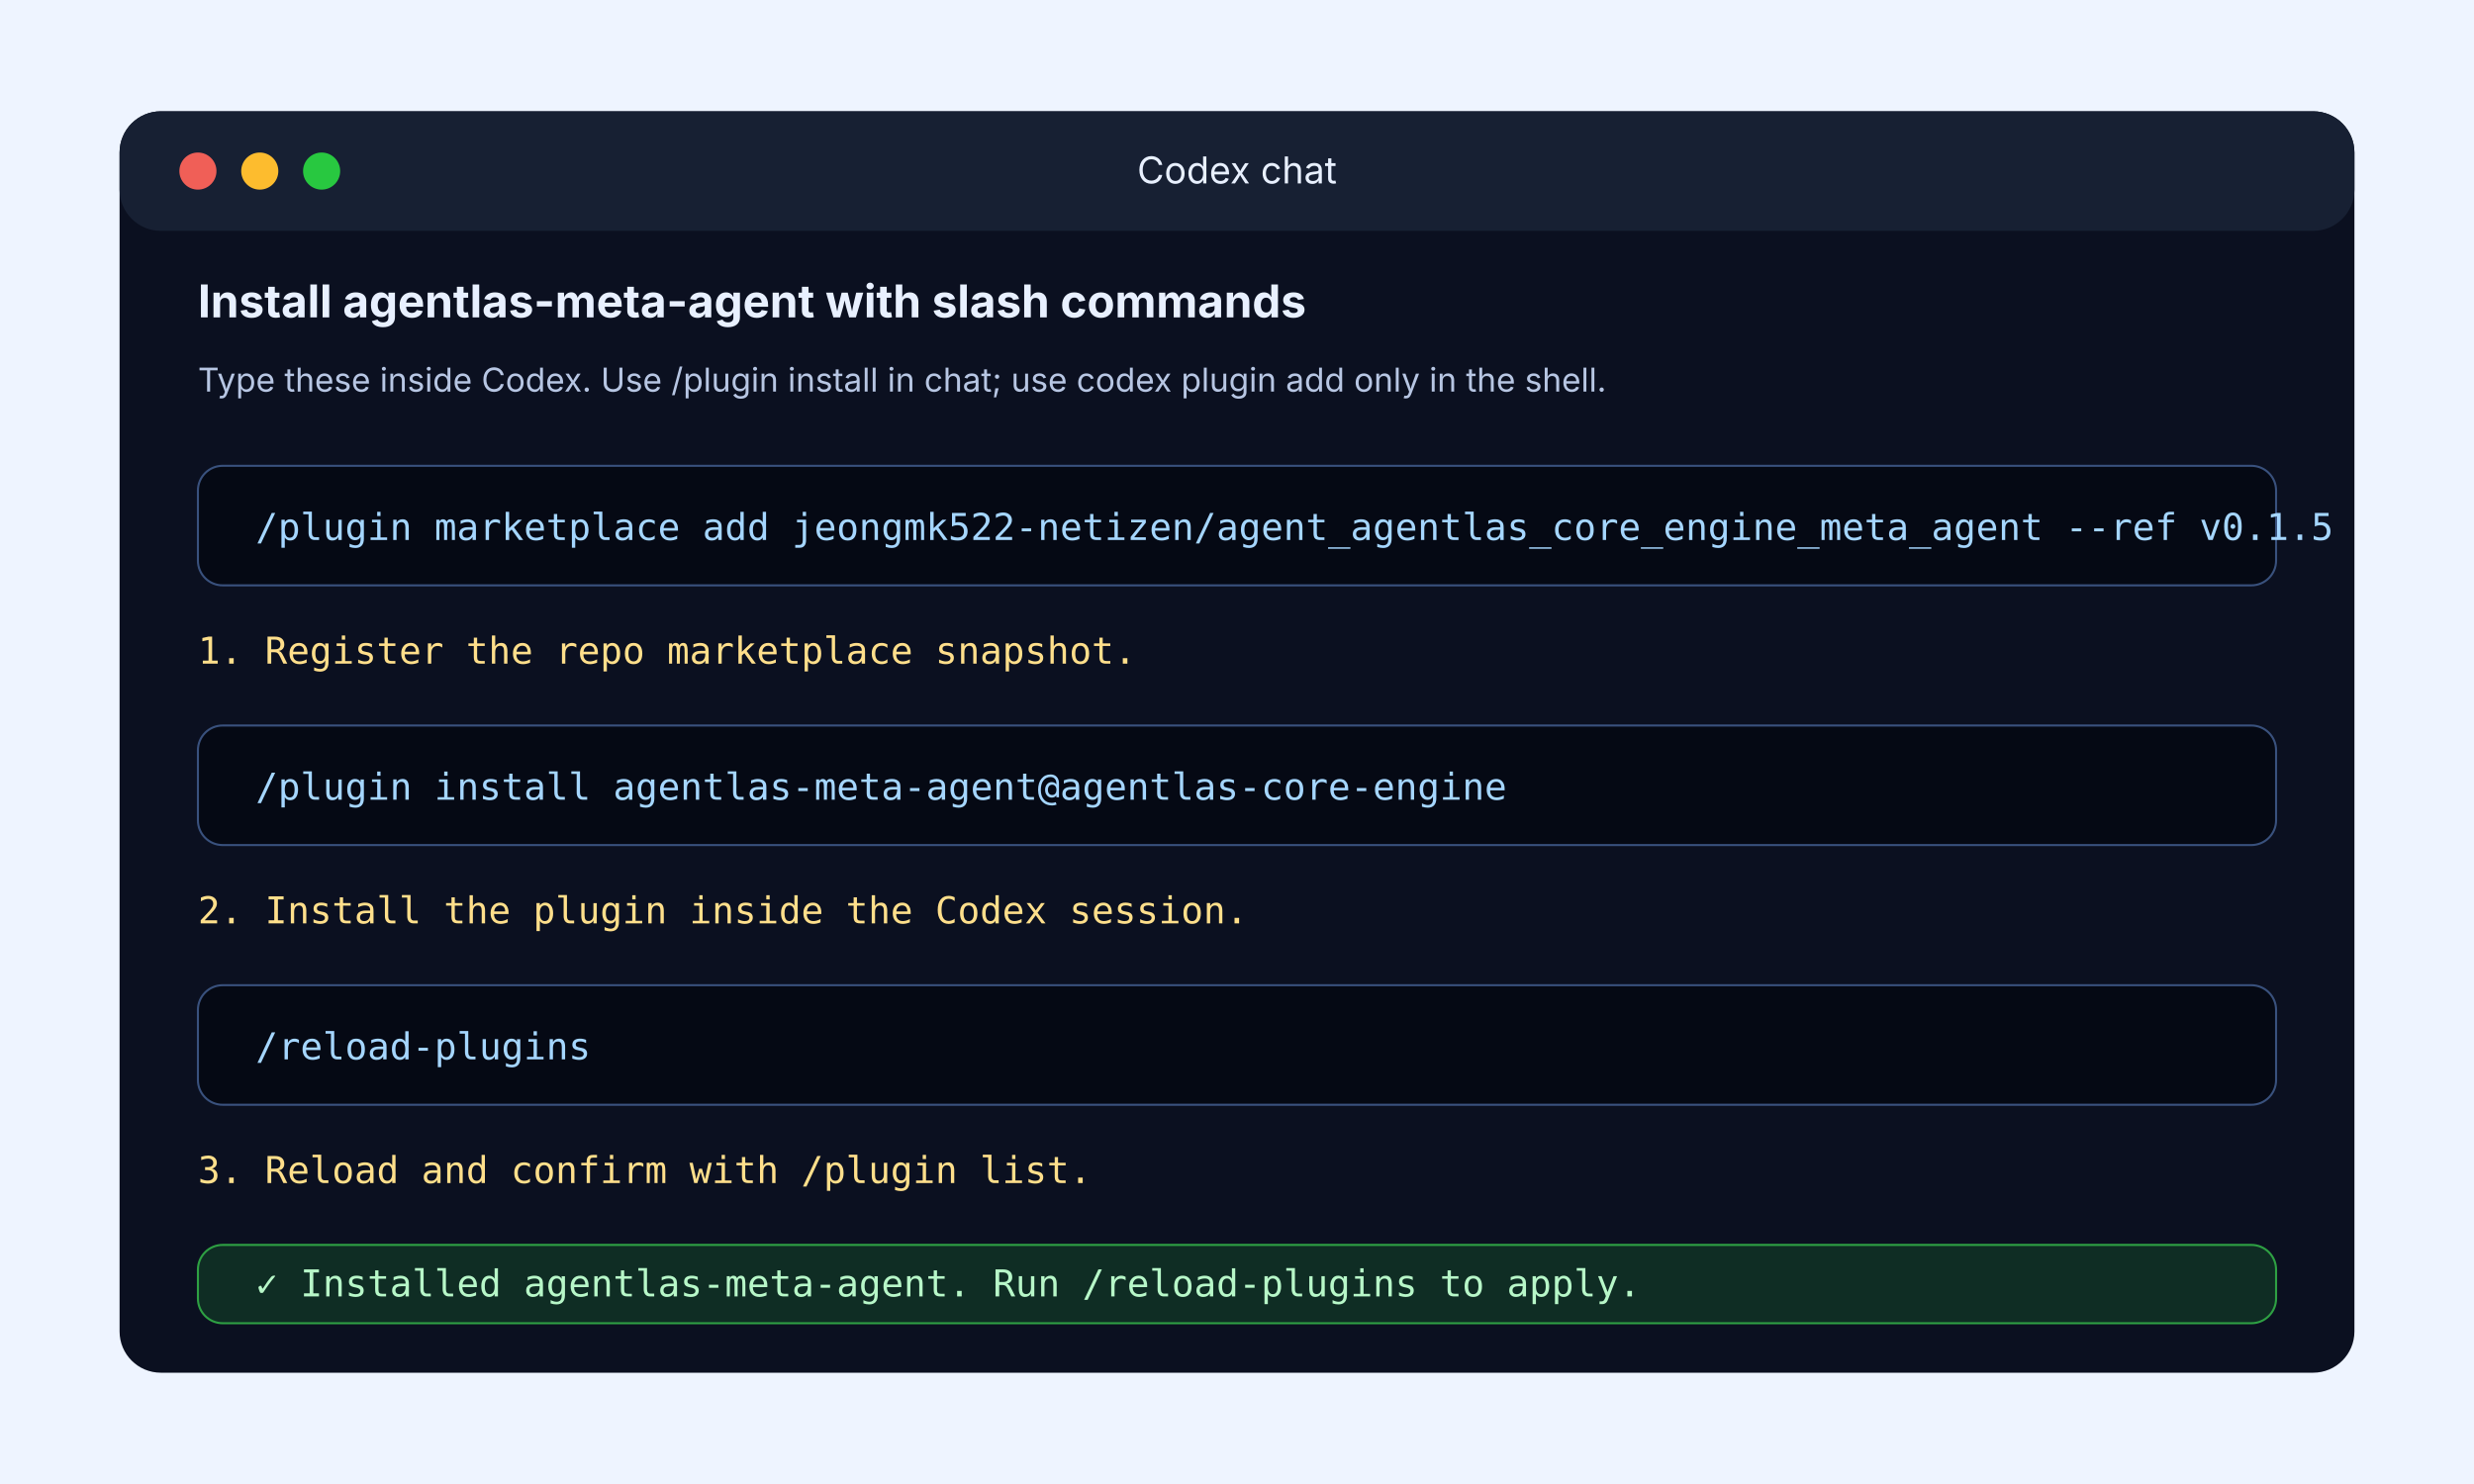
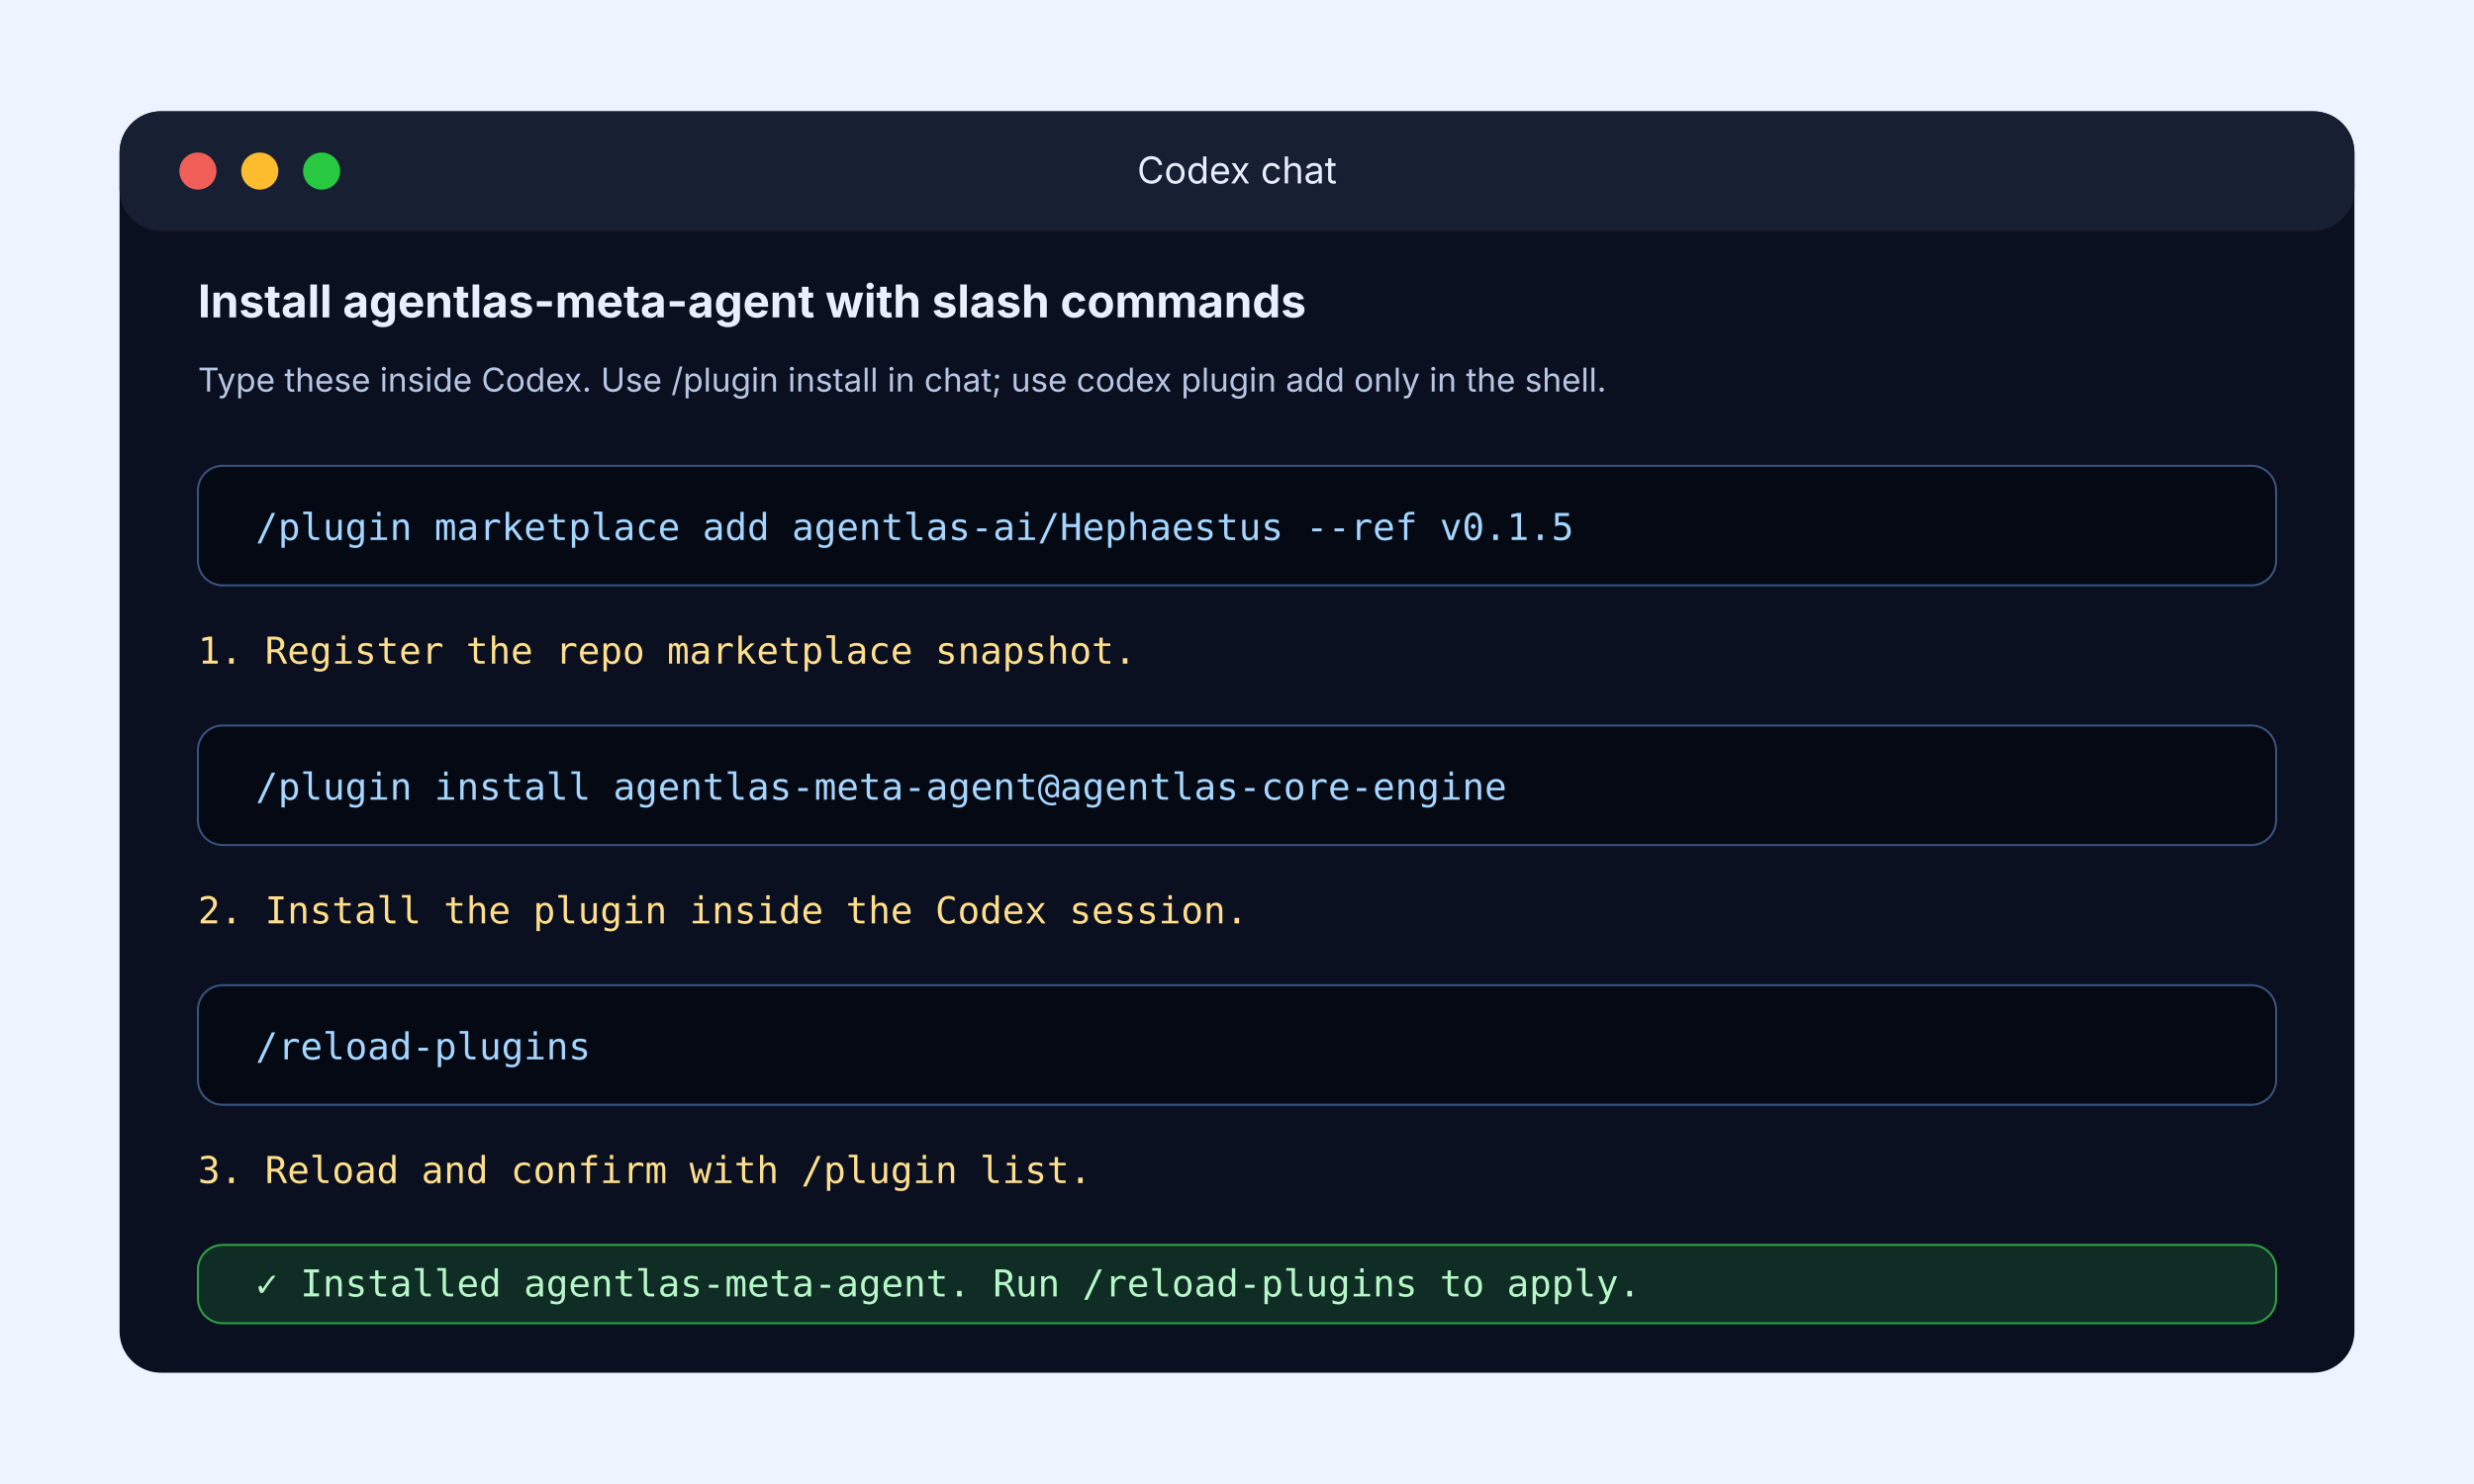
<svg xmlns="http://www.w3.org/2000/svg" width="1200" height="720" viewBox="0 0 1200 720" role="img" aria-labelledby="title desc">
  <rect width="1200" height="720" fill="#eef4ff" />
  <rect x="58" y="54" width="1084" height="612" rx="20" fill="#0b1020" />
  <rect x="58" y="54" width="1084" height="58" rx="20" fill="#172033" />
  <circle cx="96" cy="83" r="9" fill="#f05f57" />
  <circle cx="126" cy="83" r="9" fill="#fdbc2e" />
  <circle cx="156" cy="83" r="9" fill="#28c840" />
  <text x="600" y="89" text-anchor="middle" font-family="Inter, Arial, sans-serif" font-size="18" fill="#e8f0ff">Codex chat</text>
  <text x="96" y="154" font-family="Inter, Arial, sans-serif" font-size="22" font-weight="700" fill="#e8f0ff">Install agentlas-meta-agent with slash commands</text>
  <text x="96" y="190" font-family="Inter, Arial, sans-serif" font-size="16" fill="#b7c6e3">Type these inside Codex. Use /plugin install in chat; use codex plugin add only in the shell.</text>
  <g font-family="Menlo, Consolas, monospace" font-size="18">
    <rect x="96" y="226" width="1008" height="58" rx="12" fill="#050914" stroke="#39517d" />
-     <text x="124" y="262" fill="#a5d6ff">/plugin marketplace add jeongmk522-netizen/agent_agentlas_core_engine_meta_agent --ref v0.1.5</text>
+     <text x="124" y="262" fill="#a5d6ff">/plugin marketplace add agentlas-ai/Hephaestus --ref v0.1.5</text>
    <text x="96" y="322" fill="#ffdf8b">1. Register the repo marketplace snapshot.</text>
    <rect x="96" y="352" width="1008" height="58" rx="12" fill="#050914" stroke="#39517d" />
    <text x="124" y="388" fill="#a5d6ff">/plugin install agentlas-meta-agent@agentlas-core-engine</text>
    <text x="96" y="448" fill="#ffdf8b">2. Install the plugin inside the Codex session.</text>
    <rect x="96" y="478" width="1008" height="58" rx="12" fill="#050914" stroke="#39517d" />
    <text x="124" y="514" fill="#a5d6ff">/reload-plugins</text>
    <text x="96" y="574" fill="#ffdf8b">3. Reload and confirm with /plugin list.</text>
    <rect x="96" y="604" width="1008" height="38" rx="12" fill="#0f2d24" stroke="#2ea043" />
    <text x="124" y="629" fill="#b7f7c8">✓ Installed agentlas-meta-agent. Run /reload-plugins to apply.</text>
  </g>
</svg>
